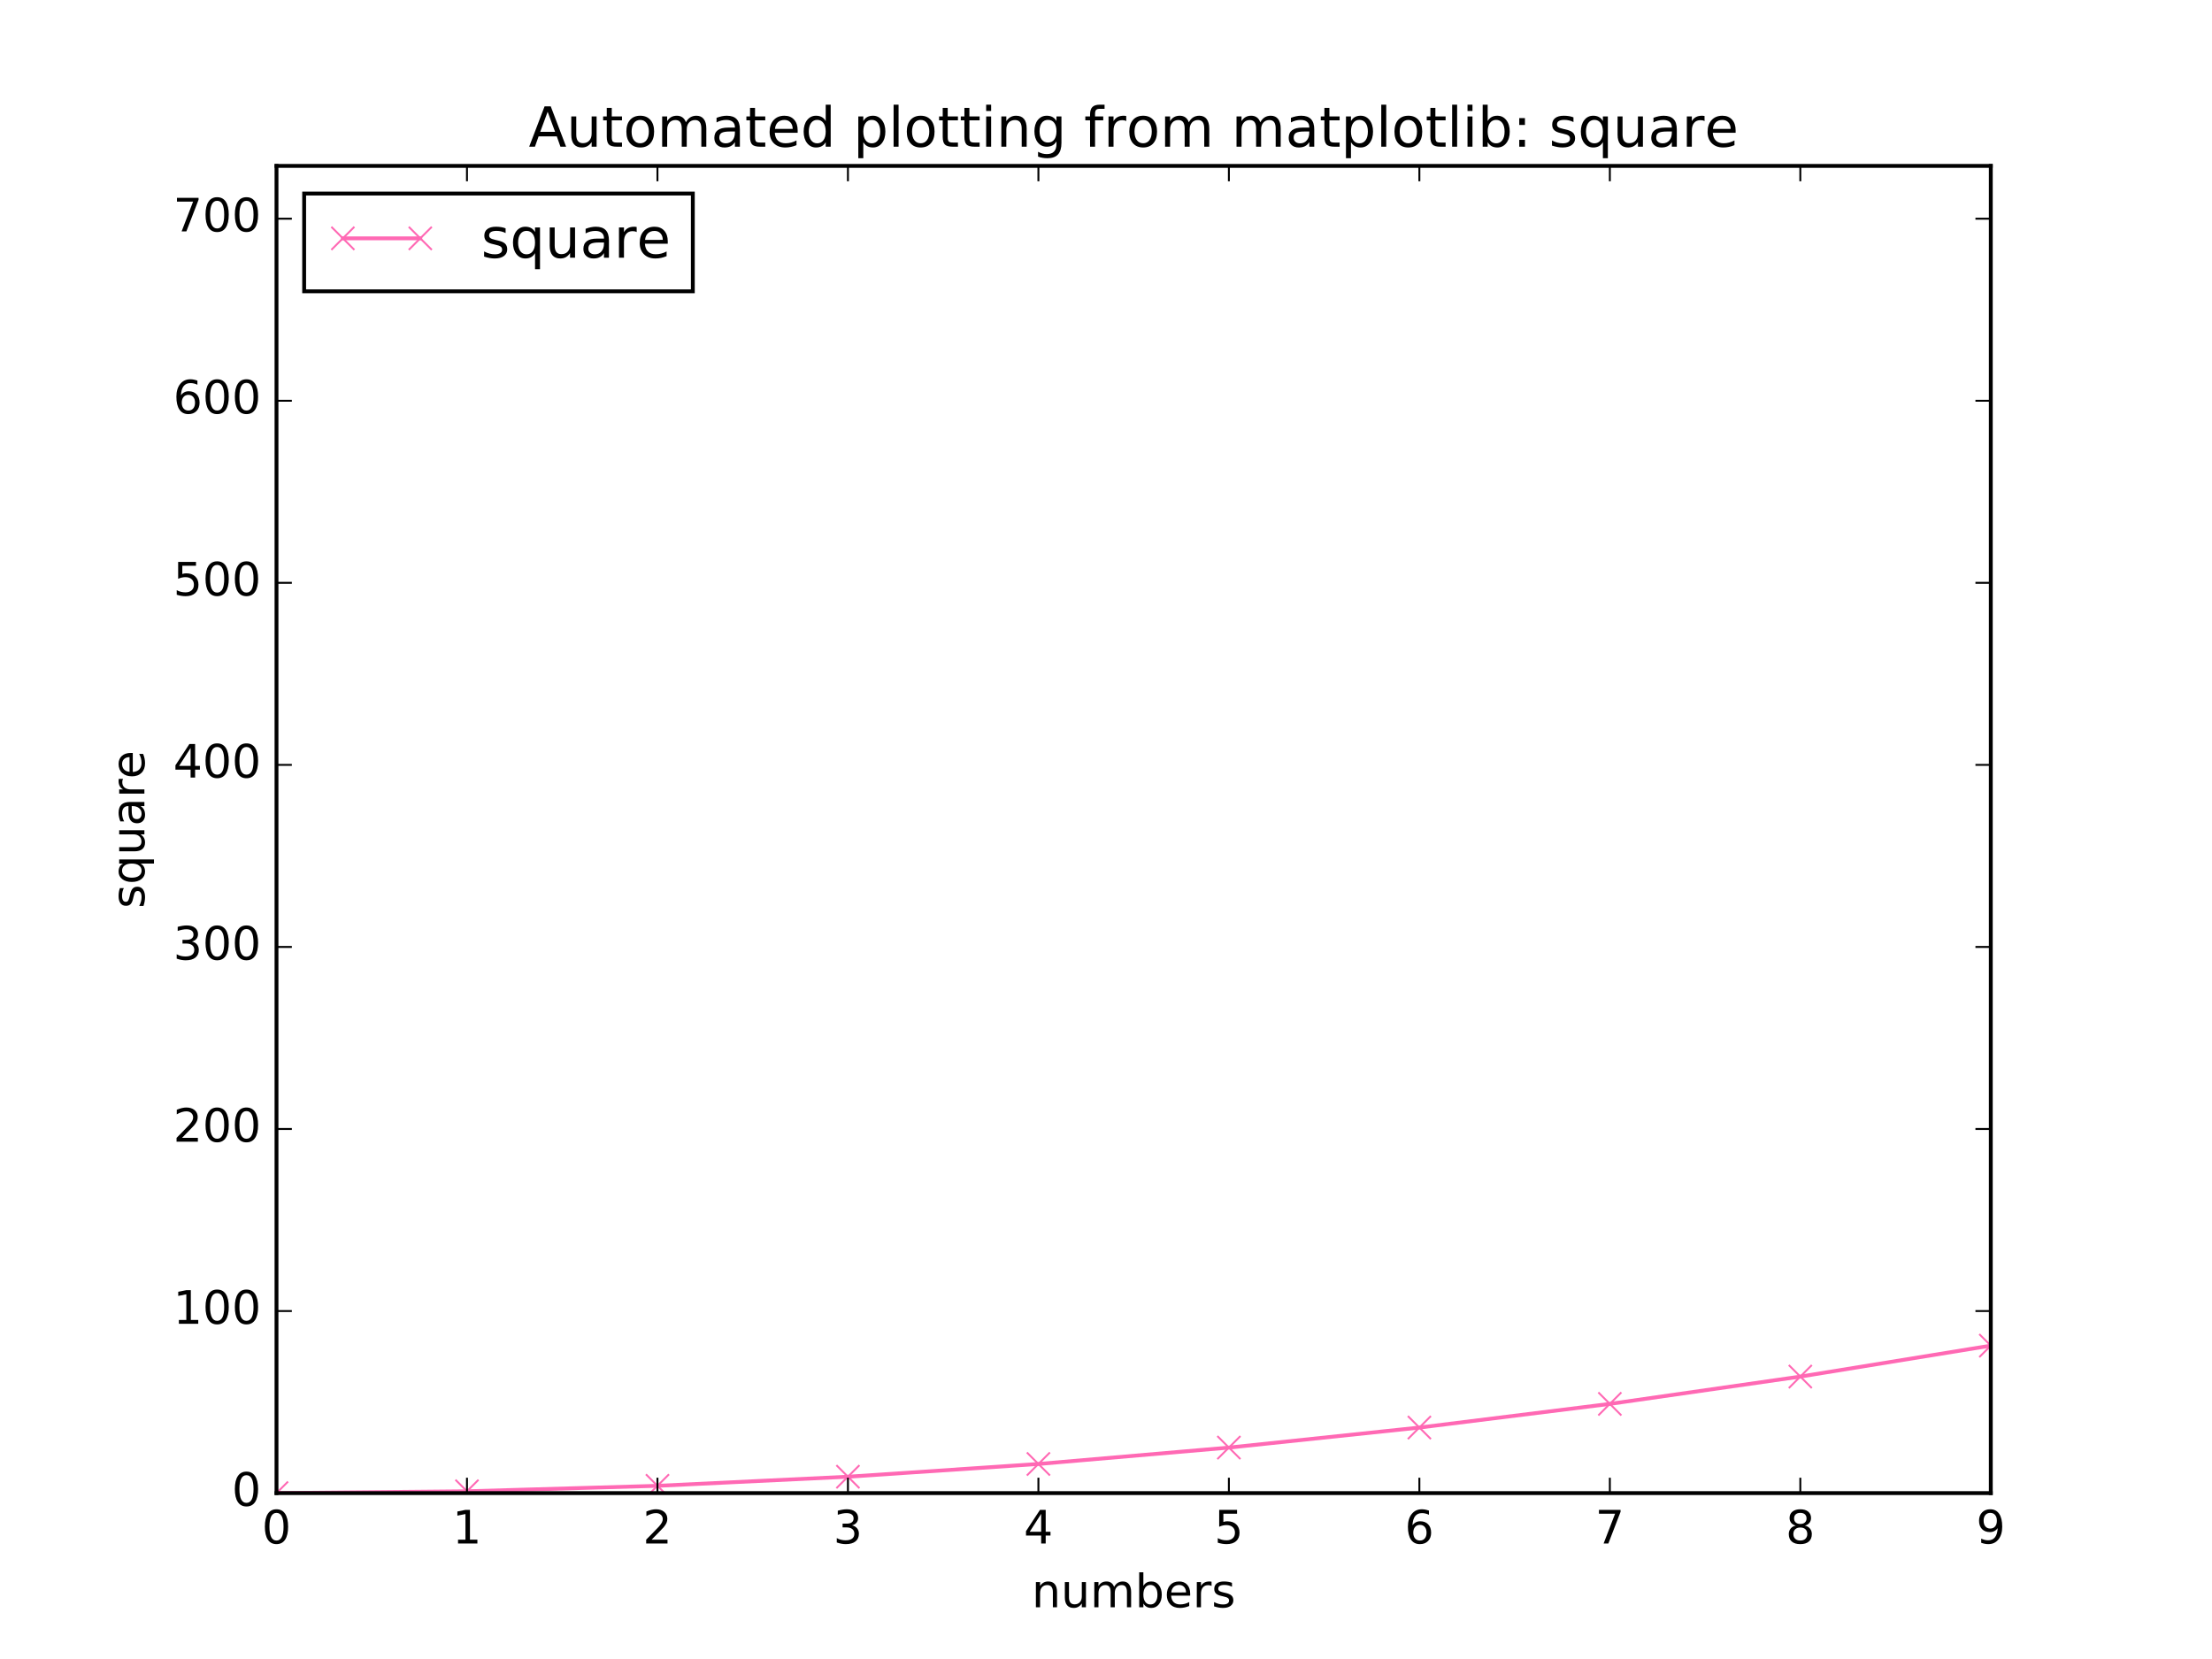
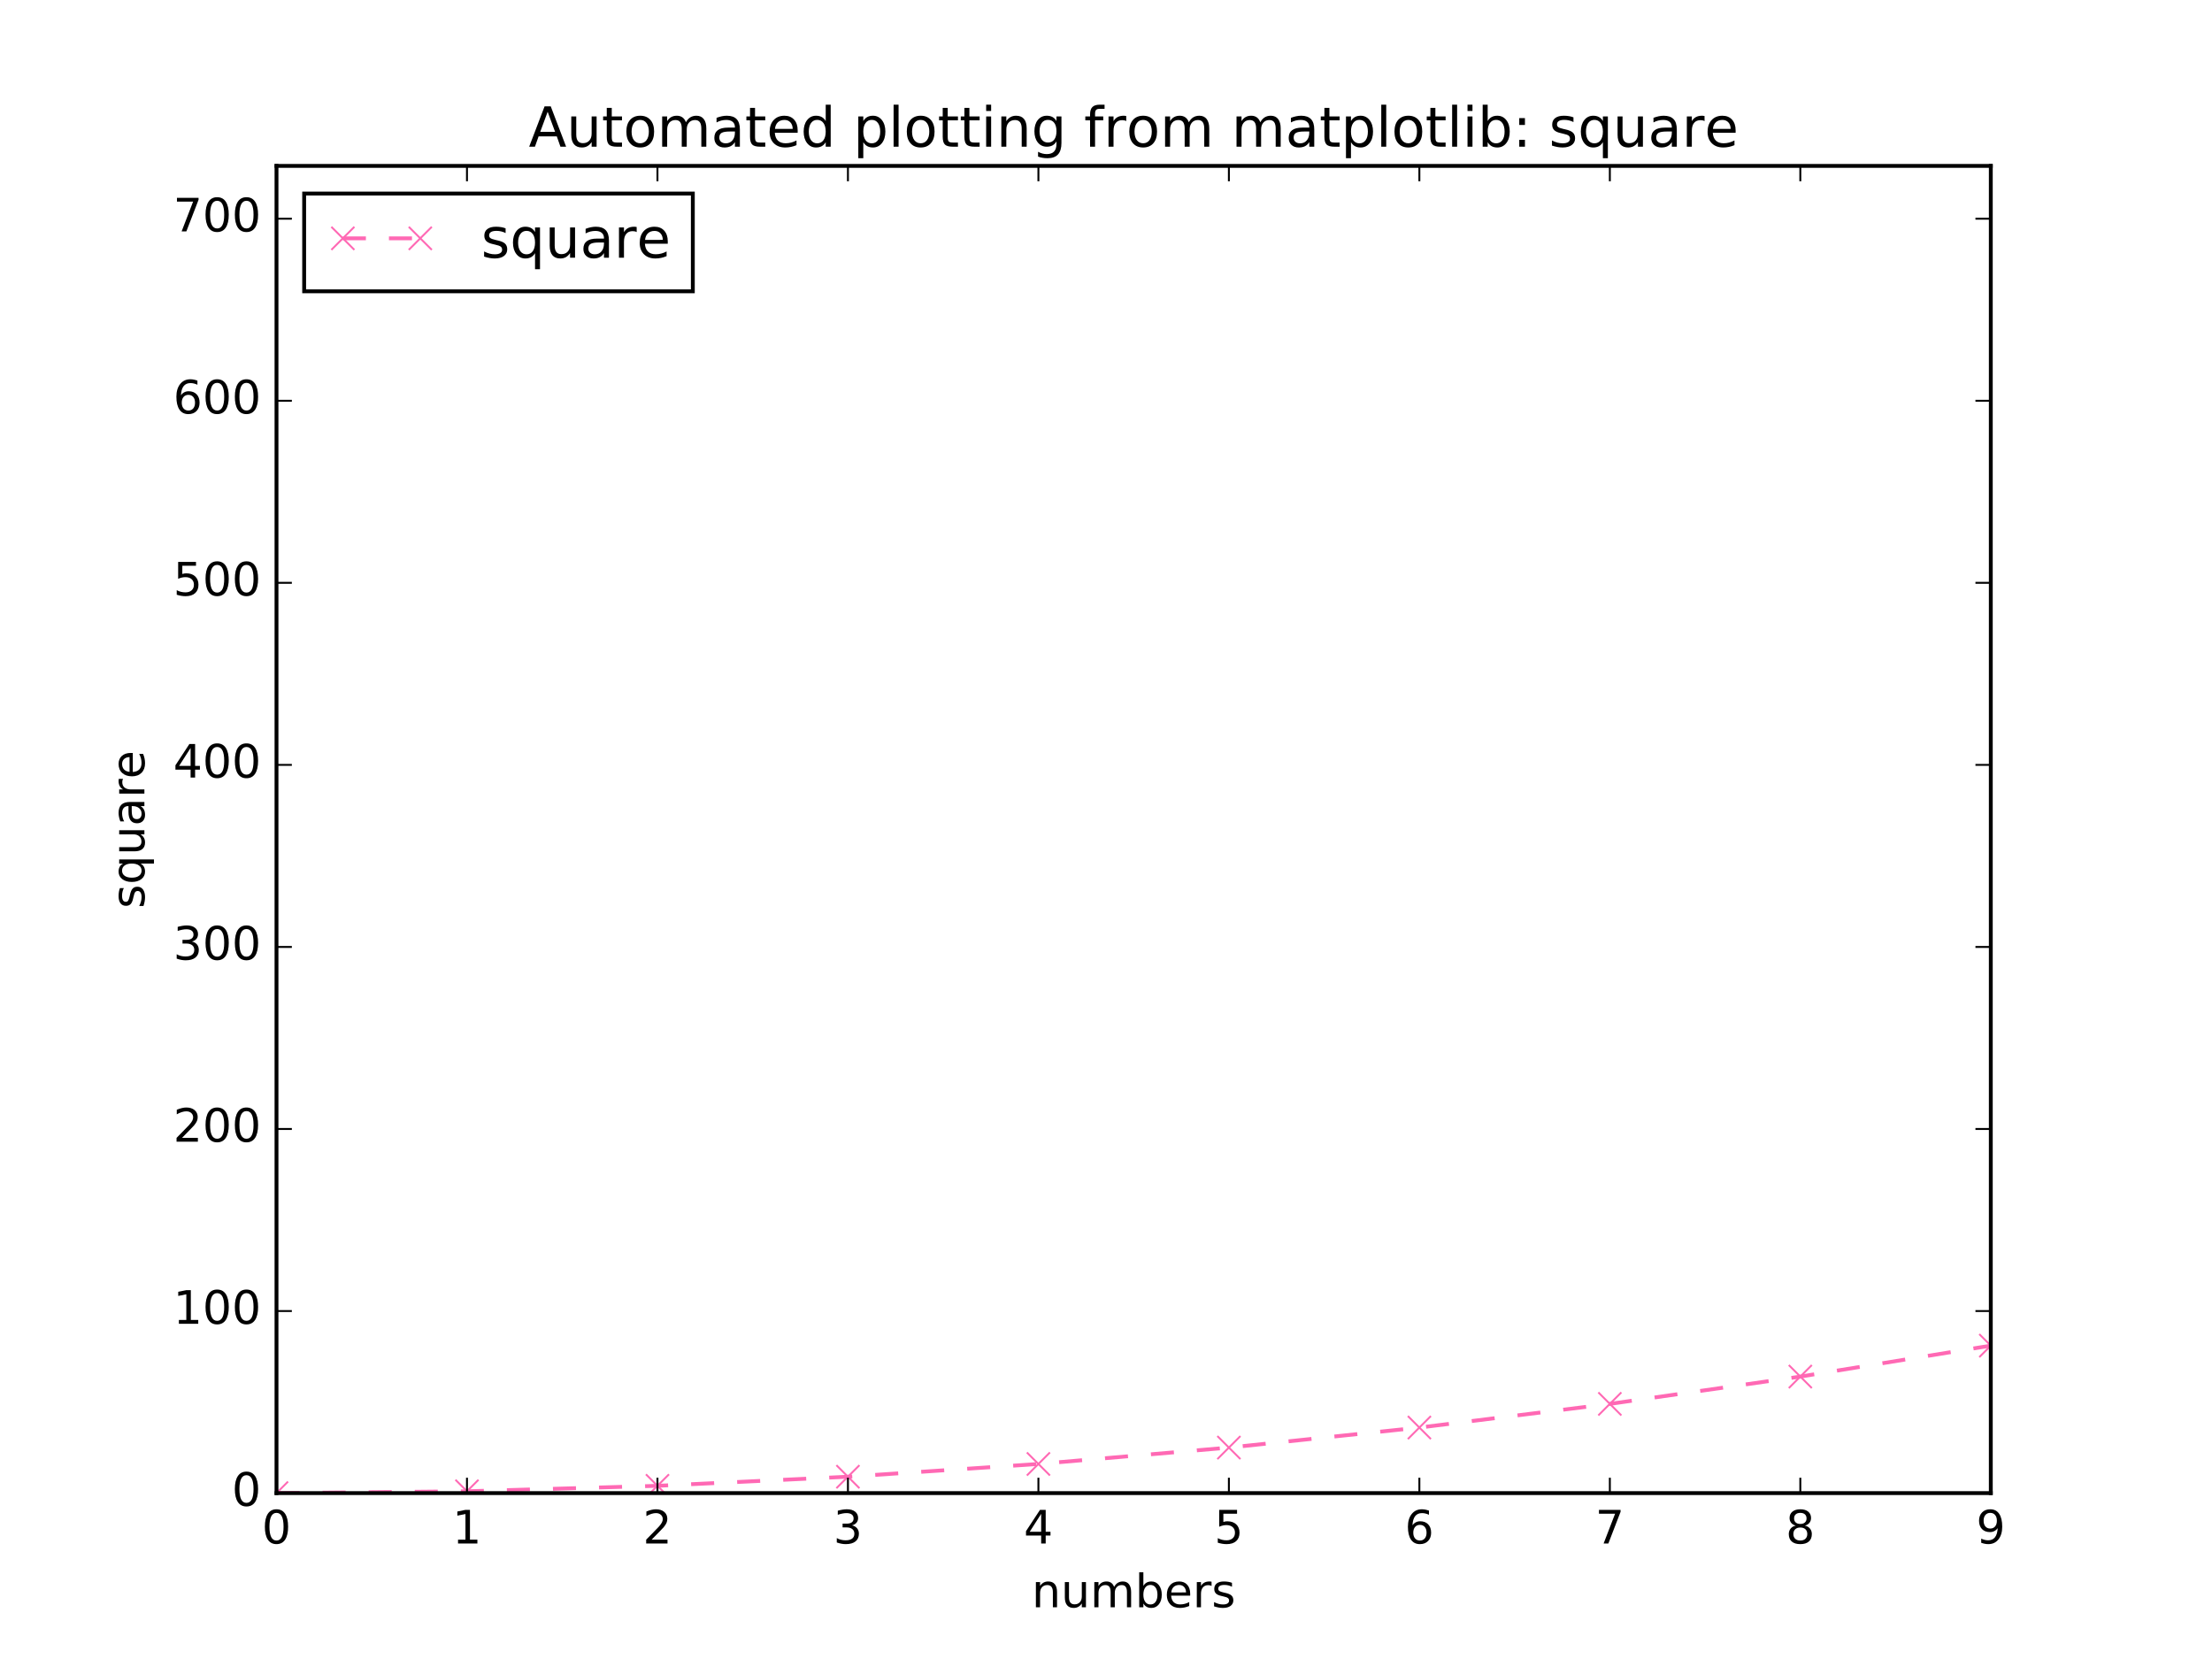
<svg xmlns="http://www.w3.org/2000/svg" xmlns:xlink="http://www.w3.org/1999/xlink" height="432pt" version="1.1" viewBox="0 0 576 432" width="576pt">
  <defs>
    <style type="text/css">
*{stroke-linecap:butt;stroke-linejoin:round;stroke-miterlimit:100000;}
  </style>
  </defs>
  <g id="figure_1">
    <g id="patch_1">
      <path d="M 0 432  L 576 432  L 576 0  L 0 0  z " style="fill:#ffffff;" />
    </g>
    <g id="axes_1">
      <g id="patch_2">
        <path d="M 72 388.8  L 518.4 388.8  L 518.4 43.2  L 72 43.2  z " style="fill:#ffffff;" />
      </g>
      <g id="line2d_1">
-         <path clip-path="url(#p05be119273)" d="M 72 388.8  L 121.6 388.326  L 171.2 386.904  L 220.8 384.533  L 270.4 381.215  L 320 376.948  L 369.6 371.733  L 419.2 365.57  L 468.8 358.459  L 518.4 350.4  " style="fill:none;stroke:#ff69b4;stroke-linecap:square;" />
+         <path clip-path="url(#pe173c65640)" d="M 72 388.8  L 121.6 388.326  L 171.2 386.904  L 220.8 384.533  L 270.4 381.215  L 320 376.948  L 369.6 371.733  L 419.2 365.57  L 468.8 358.459  L 518.4 350.4  " style="fill:none;stroke:#ff69b4;stroke-dasharray:6,6;stroke-dashoffset:0.0;" />
        <defs>
-           <path d="M -3 3  L 3 -3  M -3 -3  L 3 3  " id="mda6fd41cc8" style="stroke:#ff69b4;stroke-width:0.5;" />
+           <path d="M -3 3  L 3 -3  M -3 -3  L 3 3  " id="md367c92600" style="stroke:#ff69b4;stroke-width:0.5;" />
        </defs>
-         <g clip-path="url(#p05be119273)">
-           <use style="fill:#ff69b4;stroke:#ff69b4;stroke-width:0.5;" x="72.0" xlink:href="#mda6fd41cc8" y="388.8" />
-           <use style="fill:#ff69b4;stroke:#ff69b4;stroke-width:0.5;" x="121.6" xlink:href="#mda6fd41cc8" y="388.326" />
-           <use style="fill:#ff69b4;stroke:#ff69b4;stroke-width:0.5;" x="171.2" xlink:href="#mda6fd41cc8" y="386.904" />
-           <use style="fill:#ff69b4;stroke:#ff69b4;stroke-width:0.5;" x="220.8" xlink:href="#mda6fd41cc8" y="384.533" />
-           <use style="fill:#ff69b4;stroke:#ff69b4;stroke-width:0.5;" x="270.4" xlink:href="#mda6fd41cc8" y="381.215" />
-           <use style="fill:#ff69b4;stroke:#ff69b4;stroke-width:0.5;" x="320.0" xlink:href="#mda6fd41cc8" y="376.948" />
-           <use style="fill:#ff69b4;stroke:#ff69b4;stroke-width:0.5;" x="369.6" xlink:href="#mda6fd41cc8" y="371.733" />
-           <use style="fill:#ff69b4;stroke:#ff69b4;stroke-width:0.5;" x="419.2" xlink:href="#mda6fd41cc8" y="365.57" />
-           <use style="fill:#ff69b4;stroke:#ff69b4;stroke-width:0.5;" x="468.8" xlink:href="#mda6fd41cc8" y="358.459" />
-           <use style="fill:#ff69b4;stroke:#ff69b4;stroke-width:0.5;" x="518.4" xlink:href="#mda6fd41cc8" y="350.4" />
+         <g clip-path="url(#pe173c65640)">
+           <use style="fill:#ff69b4;stroke:#ff69b4;stroke-width:0.5;" x="72.0" xlink:href="#md367c92600" y="388.8" />
+           <use style="fill:#ff69b4;stroke:#ff69b4;stroke-width:0.5;" x="121.6" xlink:href="#md367c92600" y="388.326" />
+           <use style="fill:#ff69b4;stroke:#ff69b4;stroke-width:0.5;" x="171.2" xlink:href="#md367c92600" y="386.904" />
+           <use style="fill:#ff69b4;stroke:#ff69b4;stroke-width:0.5;" x="220.8" xlink:href="#md367c92600" y="384.533" />
+           <use style="fill:#ff69b4;stroke:#ff69b4;stroke-width:0.5;" x="270.4" xlink:href="#md367c92600" y="381.215" />
+           <use style="fill:#ff69b4;stroke:#ff69b4;stroke-width:0.5;" x="320.0" xlink:href="#md367c92600" y="376.948" />
+           <use style="fill:#ff69b4;stroke:#ff69b4;stroke-width:0.5;" x="369.6" xlink:href="#md367c92600" y="371.733" />
+           <use style="fill:#ff69b4;stroke:#ff69b4;stroke-width:0.5;" x="419.2" xlink:href="#md367c92600" y="365.57" />
+           <use style="fill:#ff69b4;stroke:#ff69b4;stroke-width:0.5;" x="468.8" xlink:href="#md367c92600" y="358.459" />
+           <use style="fill:#ff69b4;stroke:#ff69b4;stroke-width:0.5;" x="518.4" xlink:href="#md367c92600" y="350.4" />
        </g>
      </g>
      <g id="patch_3">
        <path d="M 72 43.2  L 518.4 43.2  " style="fill:none;stroke:#000000;stroke-linecap:square;stroke-linejoin:miter;" />
      </g>
      <g id="patch_4">
        <path d="M 518.4 388.8  L 518.4 43.2  " style="fill:none;stroke:#000000;stroke-linecap:square;stroke-linejoin:miter;" />
      </g>
      <g id="patch_5">
        <path d="M 72 388.8  L 518.4 388.8  " style="fill:none;stroke:#000000;stroke-linecap:square;stroke-linejoin:miter;" />
      </g>
      <g id="patch_6">
        <path d="M 72 388.8  L 72 43.2  " style="fill:none;stroke:#000000;stroke-linecap:square;stroke-linejoin:miter;" />
      </g>
      <g id="matplotlib.axis_1">
        <g id="xtick_1">
          <g id="line2d_2">
            <defs>
-               <path d="M 0 0  L 0 -4  " id="m40f2913ec4" style="stroke:#000000;stroke-width:0.5;" />
-             </defs>
-             <g>
-               <use style="stroke:#000000;stroke-width:0.5;" x="72.0" xlink:href="#m40f2913ec4" y="388.8" />
+               <path d="M 0 0  L 0 -4  " id="me513883bc6" style="stroke:#000000;stroke-width:0.5;" />
+             </defs>
+             <g>
+               <use style="stroke:#000000;stroke-width:0.5;" x="72.0" xlink:href="#me513883bc6" y="388.8" />
            </g>
          </g>
          <g id="line2d_3">
            <defs>
-               <path d="M 0 0  L 0 4  " id="m9493ab1c8d" style="stroke:#000000;stroke-width:0.5;" />
-             </defs>
-             <g>
-               <use style="stroke:#000000;stroke-width:0.5;" x="72.0" xlink:href="#m9493ab1c8d" y="43.2" />
+               <path d="M 0 0  L 0 4  " id="mad90ba0e19" style="stroke:#000000;stroke-width:0.5;" />
+             </defs>
+             <g>
+               <use style="stroke:#000000;stroke-width:0.5;" x="72.0" xlink:href="#mad90ba0e19" y="43.2" />
            </g>
          </g>
          <g id="text_1">
            <defs>
              <path d="M 31.781 66.406  Q 24.172 66.406 20.328 58.906  Q 16.5 51.422 16.5 36.375  Q 16.5 21.391 20.328 13.891  Q 24.172 6.391 31.781 6.391  Q 39.453 6.391 43.281 13.891  Q 47.125 21.391 47.125 36.375  Q 47.125 51.422 43.281 58.906  Q 39.453 66.406 31.781 66.406  M 31.781 74.219  Q 44.047 74.219 50.516 64.516  Q 56.984 54.828 56.984 36.375  Q 56.984 17.969 50.516 8.266  Q 44.047 -1.422 31.781 -1.422  Q 19.531 -1.422 13.062 8.266  Q 6.594 17.969 6.594 36.375  Q 6.594 54.828 13.062 64.516  Q 19.531 74.219 31.781 74.219  " id="BitstreamVeraSans-Roman-30" />
            </defs>
            <g transform="translate(68.1825 401.9181)scale(0.12 -0.12)">
              <use xlink:href="#BitstreamVeraSans-Roman-30" />
            </g>
          </g>
        </g>
        <g id="xtick_2">
          <g id="line2d_4">
            <g>
-               <use style="stroke:#000000;stroke-width:0.5;" x="121.6" xlink:href="#m40f2913ec4" y="388.8" />
+               <use style="stroke:#000000;stroke-width:0.5;" x="121.6" xlink:href="#me513883bc6" y="388.8" />
            </g>
          </g>
          <g id="line2d_5">
            <g>
-               <use style="stroke:#000000;stroke-width:0.5;" x="121.6" xlink:href="#m9493ab1c8d" y="43.2" />
+               <use style="stroke:#000000;stroke-width:0.5;" x="121.6" xlink:href="#mad90ba0e19" y="43.2" />
            </g>
          </g>
          <g id="text_2">
            <defs>
              <path d="M 12.406 8.297  L 28.516 8.297  L 28.516 63.922  L 10.984 60.406  L 10.984 69.391  L 28.422 72.906  L 38.281 72.906  L 38.281 8.297  L 54.391 8.297  L 54.391 0  L 12.406 0  z " id="BitstreamVeraSans-Roman-31" />
            </defs>
            <g transform="translate(117.7825 401.9181)scale(0.12 -0.12)">
              <use xlink:href="#BitstreamVeraSans-Roman-31" />
            </g>
          </g>
        </g>
        <g id="xtick_3">
          <g id="line2d_6">
            <g>
-               <use style="stroke:#000000;stroke-width:0.5;" x="171.2" xlink:href="#m40f2913ec4" y="388.8" />
+               <use style="stroke:#000000;stroke-width:0.5;" x="171.2" xlink:href="#me513883bc6" y="388.8" />
            </g>
          </g>
          <g id="line2d_7">
            <g>
-               <use style="stroke:#000000;stroke-width:0.5;" x="171.2" xlink:href="#m9493ab1c8d" y="43.2" />
+               <use style="stroke:#000000;stroke-width:0.5;" x="171.2" xlink:href="#mad90ba0e19" y="43.2" />
            </g>
          </g>
          <g id="text_3">
            <defs>
              <path d="M 19.188 8.297  L 53.609 8.297  L 53.609 0  L 7.328 0  L 7.328 8.297  Q 12.938 14.109 22.625 23.891  Q 32.328 33.688 34.812 36.531  Q 39.547 41.844 41.422 45.531  Q 43.312 49.219 43.312 52.781  Q 43.312 58.594 39.234 62.25  Q 35.156 65.922 28.609 65.922  Q 23.969 65.922 18.812 64.312  Q 13.672 62.703 7.812 59.422  L 7.812 69.391  Q 13.766 71.781 18.938 73  Q 24.125 74.219 28.422 74.219  Q 39.75 74.219 46.484 68.547  Q 53.219 62.891 53.219 53.422  Q 53.219 48.922 51.531 44.891  Q 49.859 40.875 45.406 35.406  Q 44.188 33.984 37.641 27.219  Q 31.109 20.453 19.188 8.297  " id="BitstreamVeraSans-Roman-32" />
            </defs>
            <g transform="translate(167.3825 401.9181)scale(0.12 -0.12)">
              <use xlink:href="#BitstreamVeraSans-Roman-32" />
            </g>
          </g>
        </g>
        <g id="xtick_4">
          <g id="line2d_8">
            <g>
-               <use style="stroke:#000000;stroke-width:0.5;" x="220.8" xlink:href="#m40f2913ec4" y="388.8" />
+               <use style="stroke:#000000;stroke-width:0.5;" x="220.8" xlink:href="#me513883bc6" y="388.8" />
            </g>
          </g>
          <g id="line2d_9">
            <g>
-               <use style="stroke:#000000;stroke-width:0.5;" x="220.8" xlink:href="#m9493ab1c8d" y="43.2" />
+               <use style="stroke:#000000;stroke-width:0.5;" x="220.8" xlink:href="#mad90ba0e19" y="43.2" />
            </g>
          </g>
          <g id="text_4">
            <defs>
              <path d="M 40.578 39.312  Q 47.656 37.797 51.625 33  Q 55.609 28.219 55.609 21.188  Q 55.609 10.406 48.188 4.484  Q 40.766 -1.422 27.094 -1.422  Q 22.516 -1.422 17.656 -0.516  Q 12.797 0.391 7.625 2.203  L 7.625 11.719  Q 11.719 9.328 16.594 8.109  Q 21.484 6.891 26.812 6.891  Q 36.078 6.891 40.938 10.547  Q 45.797 14.203 45.797 21.188  Q 45.797 27.641 41.281 31.266  Q 36.766 34.906 28.719 34.906  L 20.219 34.906  L 20.219 43.016  L 29.109 43.016  Q 36.375 43.016 40.234 45.922  Q 44.094 48.828 44.094 54.297  Q 44.094 59.906 40.109 62.906  Q 36.141 65.922 28.719 65.922  Q 24.656 65.922 20.016 65.031  Q 15.375 64.156 9.812 62.312  L 9.812 71.094  Q 15.438 72.656 20.344 73.438  Q 25.25 74.219 29.594 74.219  Q 40.828 74.219 47.359 69.109  Q 53.906 64.016 53.906 55.328  Q 53.906 49.266 50.438 45.094  Q 46.969 40.922 40.578 39.312  " id="BitstreamVeraSans-Roman-33" />
            </defs>
            <g transform="translate(216.9825 401.9181)scale(0.12 -0.12)">
              <use xlink:href="#BitstreamVeraSans-Roman-33" />
            </g>
          </g>
        </g>
        <g id="xtick_5">
          <g id="line2d_10">
            <g>
-               <use style="stroke:#000000;stroke-width:0.5;" x="270.4" xlink:href="#m40f2913ec4" y="388.8" />
+               <use style="stroke:#000000;stroke-width:0.5;" x="270.4" xlink:href="#me513883bc6" y="388.8" />
            </g>
          </g>
          <g id="line2d_11">
            <g>
-               <use style="stroke:#000000;stroke-width:0.5;" x="270.4" xlink:href="#m9493ab1c8d" y="43.2" />
+               <use style="stroke:#000000;stroke-width:0.5;" x="270.4" xlink:href="#mad90ba0e19" y="43.2" />
            </g>
          </g>
          <g id="text_5">
            <defs>
              <path d="M 37.797 64.312  L 12.891 25.391  L 37.797 25.391  z M 35.203 72.906  L 47.609 72.906  L 47.609 25.391  L 58.016 25.391  L 58.016 17.188  L 47.609 17.188  L 47.609 0  L 37.797 0  L 37.797 17.188  L 4.891 17.188  L 4.891 26.703  z " id="BitstreamVeraSans-Roman-34" />
            </defs>
            <g transform="translate(266.5825 401.9181)scale(0.12 -0.12)">
              <use xlink:href="#BitstreamVeraSans-Roman-34" />
            </g>
          </g>
        </g>
        <g id="xtick_6">
          <g id="line2d_12">
            <g>
-               <use style="stroke:#000000;stroke-width:0.5;" x="320.0" xlink:href="#m40f2913ec4" y="388.8" />
+               <use style="stroke:#000000;stroke-width:0.5;" x="320.0" xlink:href="#me513883bc6" y="388.8" />
            </g>
          </g>
          <g id="line2d_13">
            <g>
-               <use style="stroke:#000000;stroke-width:0.5;" x="320.0" xlink:href="#m9493ab1c8d" y="43.2" />
+               <use style="stroke:#000000;stroke-width:0.5;" x="320.0" xlink:href="#mad90ba0e19" y="43.2" />
            </g>
          </g>
          <g id="text_6">
            <defs>
              <path d="M 10.797 72.906  L 49.516 72.906  L 49.516 64.594  L 19.828 64.594  L 19.828 46.734  Q 21.969 47.469 24.109 47.828  Q 26.266 48.188 28.422 48.188  Q 40.625 48.188 47.75 41.5  Q 54.891 34.812 54.891 23.391  Q 54.891 11.625 47.562 5.094  Q 40.234 -1.422 26.906 -1.422  Q 22.312 -1.422 17.547 -0.641  Q 12.797 0.141 7.719 1.703  L 7.719 11.625  Q 12.109 9.234 16.797 8.062  Q 21.484 6.891 26.703 6.891  Q 35.156 6.891 40.078 11.328  Q 45.016 15.766 45.016 23.391  Q 45.016 31 40.078 35.438  Q 35.156 39.891 26.703 39.891  Q 22.75 39.891 18.812 39.016  Q 14.891 38.141 10.797 36.281  z " id="BitstreamVeraSans-Roman-35" />
            </defs>
            <g transform="translate(316.1825 401.9181)scale(0.12 -0.12)">
              <use xlink:href="#BitstreamVeraSans-Roman-35" />
            </g>
          </g>
        </g>
        <g id="xtick_7">
          <g id="line2d_14">
            <g>
-               <use style="stroke:#000000;stroke-width:0.5;" x="369.6" xlink:href="#m40f2913ec4" y="388.8" />
+               <use style="stroke:#000000;stroke-width:0.5;" x="369.6" xlink:href="#me513883bc6" y="388.8" />
            </g>
          </g>
          <g id="line2d_15">
            <g>
-               <use style="stroke:#000000;stroke-width:0.5;" x="369.6" xlink:href="#m9493ab1c8d" y="43.2" />
+               <use style="stroke:#000000;stroke-width:0.5;" x="369.6" xlink:href="#mad90ba0e19" y="43.2" />
            </g>
          </g>
          <g id="text_7">
            <defs>
              <path d="M 33.016 40.375  Q 26.375 40.375 22.484 35.828  Q 18.609 31.297 18.609 23.391  Q 18.609 15.531 22.484 10.953  Q 26.375 6.391 33.016 6.391  Q 39.656 6.391 43.531 10.953  Q 47.406 15.531 47.406 23.391  Q 47.406 31.297 43.531 35.828  Q 39.656 40.375 33.016 40.375  M 52.594 71.297  L 52.594 62.312  Q 48.875 64.062 45.094 64.984  Q 41.312 65.922 37.594 65.922  Q 27.828 65.922 22.672 59.328  Q 17.531 52.734 16.797 39.406  Q 19.672 43.656 24.016 45.922  Q 28.375 48.188 33.594 48.188  Q 44.578 48.188 50.953 41.516  Q 57.328 34.859 57.328 23.391  Q 57.328 12.156 50.688 5.359  Q 44.047 -1.422 33.016 -1.422  Q 20.359 -1.422 13.672 8.266  Q 6.984 17.969 6.984 36.375  Q 6.984 53.656 15.188 63.938  Q 23.391 74.219 37.203 74.219  Q 40.922 74.219 44.703 73.484  Q 48.484 72.75 52.594 71.297  " id="BitstreamVeraSans-Roman-36" />
            </defs>
            <g transform="translate(365.7825 401.9181)scale(0.12 -0.12)">
              <use xlink:href="#BitstreamVeraSans-Roman-36" />
            </g>
          </g>
        </g>
        <g id="xtick_8">
          <g id="line2d_16">
            <g>
-               <use style="stroke:#000000;stroke-width:0.5;" x="419.2" xlink:href="#m40f2913ec4" y="388.8" />
+               <use style="stroke:#000000;stroke-width:0.5;" x="419.2" xlink:href="#me513883bc6" y="388.8" />
            </g>
          </g>
          <g id="line2d_17">
            <g>
-               <use style="stroke:#000000;stroke-width:0.5;" x="419.2" xlink:href="#m9493ab1c8d" y="43.2" />
+               <use style="stroke:#000000;stroke-width:0.5;" x="419.2" xlink:href="#mad90ba0e19" y="43.2" />
            </g>
          </g>
          <g id="text_8">
            <defs>
              <path d="M 8.203 72.906  L 55.078 72.906  L 55.078 68.703  L 28.609 0  L 18.312 0  L 43.219 64.594  L 8.203 64.594  z " id="BitstreamVeraSans-Roman-37" />
            </defs>
            <g transform="translate(415.3825 401.9181)scale(0.12 -0.12)">
              <use xlink:href="#BitstreamVeraSans-Roman-37" />
            </g>
          </g>
        </g>
        <g id="xtick_9">
          <g id="line2d_18">
            <g>
-               <use style="stroke:#000000;stroke-width:0.5;" x="468.8" xlink:href="#m40f2913ec4" y="388.8" />
+               <use style="stroke:#000000;stroke-width:0.5;" x="468.8" xlink:href="#me513883bc6" y="388.8" />
            </g>
          </g>
          <g id="line2d_19">
            <g>
-               <use style="stroke:#000000;stroke-width:0.5;" x="468.8" xlink:href="#m9493ab1c8d" y="43.2" />
+               <use style="stroke:#000000;stroke-width:0.5;" x="468.8" xlink:href="#mad90ba0e19" y="43.2" />
            </g>
          </g>
          <g id="text_9">
            <defs>
              <path d="M 31.781 34.625  Q 24.75 34.625 20.719 30.859  Q 16.703 27.094 16.703 20.516  Q 16.703 13.922 20.719 10.156  Q 24.75 6.391 31.781 6.391  Q 38.812 6.391 42.859 10.172  Q 46.922 13.969 46.922 20.516  Q 46.922 27.094 42.891 30.859  Q 38.875 34.625 31.781 34.625  M 21.922 38.812  Q 15.578 40.375 12.031 44.719  Q 8.5 49.078 8.5 55.328  Q 8.5 64.062 14.719 69.141  Q 20.953 74.219 31.781 74.219  Q 42.672 74.219 48.875 69.141  Q 55.078 64.062 55.078 55.328  Q 55.078 49.078 51.531 44.719  Q 48 40.375 41.703 38.812  Q 48.828 37.156 52.797 32.312  Q 56.781 27.484 56.781 20.516  Q 56.781 9.906 50.312 4.234  Q 43.844 -1.422 31.781 -1.422  Q 19.734 -1.422 13.25 4.234  Q 6.781 9.906 6.781 20.516  Q 6.781 27.484 10.781 32.312  Q 14.797 37.156 21.922 38.812  M 18.312 54.391  Q 18.312 48.734 21.844 45.562  Q 25.391 42.391 31.781 42.391  Q 38.141 42.391 41.719 45.562  Q 45.312 48.734 45.312 54.391  Q 45.312 60.062 41.719 63.234  Q 38.141 66.406 31.781 66.406  Q 25.391 66.406 21.844 63.234  Q 18.312 60.062 18.312 54.391  " id="BitstreamVeraSans-Roman-38" />
            </defs>
            <g transform="translate(464.9825 401.9181)scale(0.12 -0.12)">
              <use xlink:href="#BitstreamVeraSans-Roman-38" />
            </g>
          </g>
        </g>
        <g id="xtick_10">
          <g id="line2d_20">
            <g>
-               <use style="stroke:#000000;stroke-width:0.5;" x="518.4" xlink:href="#m40f2913ec4" y="388.8" />
+               <use style="stroke:#000000;stroke-width:0.5;" x="518.4" xlink:href="#me513883bc6" y="388.8" />
            </g>
          </g>
          <g id="line2d_21">
            <g>
-               <use style="stroke:#000000;stroke-width:0.5;" x="518.4" xlink:href="#m9493ab1c8d" y="43.2" />
+               <use style="stroke:#000000;stroke-width:0.5;" x="518.4" xlink:href="#mad90ba0e19" y="43.2" />
            </g>
          </g>
          <g id="text_10">
            <defs>
              <path d="M 10.984 1.516  L 10.984 10.5  Q 14.703 8.734 18.5 7.812  Q 22.312 6.891 25.984 6.891  Q 35.75 6.891 40.891 13.453  Q 46.047 20.016 46.781 33.406  Q 43.953 29.203 39.594 26.953  Q 35.25 24.703 29.984 24.703  Q 19.047 24.703 12.672 31.312  Q 6.297 37.938 6.297 49.422  Q 6.297 60.641 12.938 67.422  Q 19.578 74.219 30.609 74.219  Q 43.266 74.219 49.922 64.516  Q 56.594 54.828 56.594 36.375  Q 56.594 19.141 48.406 8.859  Q 40.234 -1.422 26.422 -1.422  Q 22.703 -1.422 18.891 -0.688  Q 15.094 0.047 10.984 1.516  M 30.609 32.422  Q 37.25 32.422 41.125 36.953  Q 45.016 41.5 45.016 49.422  Q 45.016 57.281 41.125 61.844  Q 37.25 66.406 30.609 66.406  Q 23.969 66.406 20.094 61.844  Q 16.219 57.281 16.219 49.422  Q 16.219 41.5 20.094 36.953  Q 23.969 32.422 30.609 32.422  " id="BitstreamVeraSans-Roman-39" />
            </defs>
            <g transform="translate(514.5825 401.9181)scale(0.12 -0.12)">
              <use xlink:href="#BitstreamVeraSans-Roman-39" />
            </g>
          </g>
        </g>
        <g id="text_11">
          <defs>
            <path d="M 54.891 33.016  L 54.891 0  L 45.906 0  L 45.906 32.719  Q 45.906 40.484 42.875 44.328  Q 39.844 48.188 33.797 48.188  Q 26.516 48.188 22.312 43.547  Q 18.109 38.922 18.109 30.906  L 18.109 0  L 9.078 0  L 9.078 54.688  L 18.109 54.688  L 18.109 46.188  Q 21.344 51.125 25.703 53.562  Q 30.078 56 35.797 56  Q 45.219 56 50.047 50.172  Q 54.891 44.344 54.891 33.016  " id="BitstreamVeraSans-Roman-6e" />
            <path d="M 52 44.188  Q 55.375 50.25 60.062 53.125  Q 64.75 56 71.094 56  Q 79.641 56 84.281 50.016  Q 88.922 44.047 88.922 33.016  L 88.922 0  L 79.891 0  L 79.891 32.719  Q 79.891 40.578 77.094 44.375  Q 74.312 48.188 68.609 48.188  Q 61.625 48.188 57.562 43.547  Q 53.516 38.922 53.516 30.906  L 53.516 0  L 44.484 0  L 44.484 32.719  Q 44.484 40.625 41.703 44.406  Q 38.922 48.188 33.109 48.188  Q 26.219 48.188 22.156 43.531  Q 18.109 38.875 18.109 30.906  L 18.109 0  L 9.078 0  L 9.078 54.688  L 18.109 54.688  L 18.109 46.188  Q 21.188 51.219 25.484 53.609  Q 29.781 56 35.688 56  Q 41.656 56 45.828 52.969  Q 50 49.953 52 44.188  " id="BitstreamVeraSans-Roman-6d" />
            <path d="M 56.203 29.594  L 56.203 25.203  L 14.891 25.203  Q 15.484 15.922 20.484 11.062  Q 25.484 6.203 34.422 6.203  Q 39.594 6.203 44.453 7.469  Q 49.312 8.734 54.109 11.281  L 54.109 2.781  Q 49.266 0.734 44.188 -0.344  Q 39.109 -1.422 33.891 -1.422  Q 20.797 -1.422 13.156 6.188  Q 5.516 13.812 5.516 26.812  Q 5.516 40.234 12.766 48.109  Q 20.016 56 32.328 56  Q 43.359 56 49.781 48.891  Q 56.203 41.797 56.203 29.594  M 47.219 32.234  Q 47.125 39.594 43.094 43.984  Q 39.062 48.391 32.422 48.391  Q 24.906 48.391 20.391 44.141  Q 15.875 39.891 15.188 32.172  z " id="BitstreamVeraSans-Roman-65" />
            <path d="M 8.5 21.578  L 8.5 54.688  L 17.484 54.688  L 17.484 21.922  Q 17.484 14.156 20.5 10.266  Q 23.531 6.391 29.594 6.391  Q 36.859 6.391 41.078 11.031  Q 45.312 15.672 45.312 23.688  L 45.312 54.688  L 54.297 54.688  L 54.297 0  L 45.312 0  L 45.312 8.406  Q 42.047 3.422 37.719 1  Q 33.406 -1.422 27.688 -1.422  Q 18.266 -1.422 13.375 4.438  Q 8.5 10.297 8.5 21.578  " id="BitstreamVeraSans-Roman-75" />
            <path d="M 41.109 46.297  Q 39.594 47.172 37.812 47.578  Q 36.031 48 33.891 48  Q 26.266 48 22.188 43.047  Q 18.109 38.094 18.109 28.812  L 18.109 0  L 9.078 0  L 9.078 54.688  L 18.109 54.688  L 18.109 46.188  Q 20.953 51.172 25.484 53.578  Q 30.031 56 36.531 56  Q 37.453 56 38.578 55.875  Q 39.703 55.766 41.062 55.516  z " id="BitstreamVeraSans-Roman-72" />
            <path d="M 44.281 53.078  L 44.281 44.578  Q 40.484 46.531 36.375 47.5  Q 32.281 48.484 27.875 48.484  Q 21.188 48.484 17.844 46.438  Q 14.5 44.391 14.5 40.281  Q 14.5 37.156 16.891 35.375  Q 19.281 33.594 26.516 31.984  L 29.594 31.297  Q 39.156 29.25 43.188 25.516  Q 47.219 21.781 47.219 15.094  Q 47.219 7.469 41.188 3.016  Q 35.156 -1.422 24.609 -1.422  Q 20.219 -1.422 15.453 -0.562  Q 10.688 0.297 5.422 2  L 5.422 11.281  Q 10.406 8.688 15.234 7.391  Q 20.062 6.109 24.812 6.109  Q 31.156 6.109 34.562 8.281  Q 37.984 10.453 37.984 14.406  Q 37.984 18.062 35.516 20.016  Q 33.062 21.969 24.703 23.781  L 21.578 24.516  Q 13.234 26.266 9.516 29.906  Q 5.812 33.547 5.812 39.891  Q 5.812 47.609 11.281 51.797  Q 16.75 56 26.812 56  Q 31.781 56 36.172 55.266  Q 40.578 54.547 44.281 53.078  " id="BitstreamVeraSans-Roman-73" />
            <path d="M 48.688 27.297  Q 48.688 37.203 44.609 42.844  Q 40.531 48.484 33.406 48.484  Q 26.266 48.484 22.188 42.844  Q 18.109 37.203 18.109 27.297  Q 18.109 17.391 22.188 11.75  Q 26.266 6.109 33.406 6.109  Q 40.531 6.109 44.609 11.75  Q 48.688 17.391 48.688 27.297  M 18.109 46.391  Q 20.953 51.266 25.266 53.625  Q 29.594 56 35.594 56  Q 45.562 56 51.781 48.094  Q 58.016 40.188 58.016 27.297  Q 58.016 14.406 51.781 6.484  Q 45.562 -1.422 35.594 -1.422  Q 29.594 -1.422 25.266 0.953  Q 20.953 3.328 18.109 8.203  L 18.109 0  L 9.078 0  L 9.078 75.984  L 18.109 75.984  z " id="BitstreamVeraSans-Roman-62" />
          </defs>
          <g transform="translate(268.6575 418.5319)scale(0.12 -0.12)">
            <use xlink:href="#BitstreamVeraSans-Roman-6e" />
            <use x="63.379" xlink:href="#BitstreamVeraSans-Roman-75" />
            <use x="126.758" xlink:href="#BitstreamVeraSans-Roman-6d" />
            <use x="224.17" xlink:href="#BitstreamVeraSans-Roman-62" />
            <use x="287.646" xlink:href="#BitstreamVeraSans-Roman-65" />
            <use x="349.17" xlink:href="#BitstreamVeraSans-Roman-72" />
            <use x="390.283" xlink:href="#BitstreamVeraSans-Roman-73" />
          </g>
        </g>
      </g>
      <g id="matplotlib.axis_2">
        <g id="ytick_1">
          <g id="line2d_22">
            <defs>
-               <path d="M 0 0  L 4 0  " id="m74c4d85213" style="stroke:#000000;stroke-width:0.5;" />
-             </defs>
-             <g>
-               <use style="stroke:#000000;stroke-width:0.5;" x="72.0" xlink:href="#m74c4d85213" y="388.8" />
+               <path d="M 0 0  L 4 0  " id="m9dde99244d" style="stroke:#000000;stroke-width:0.5;" />
+             </defs>
+             <g>
+               <use style="stroke:#000000;stroke-width:0.5;" x="72.0" xlink:href="#m9dde99244d" y="388.8" />
            </g>
          </g>
          <g id="line2d_23">
            <defs>
-               <path d="M 0 0  L -4 0  " id="m52e0af9441" style="stroke:#000000;stroke-width:0.5;" />
-             </defs>
-             <g>
-               <use style="stroke:#000000;stroke-width:0.5;" x="518.4" xlink:href="#m52e0af9441" y="388.8" />
+               <path d="M 0 0  L -4 0  " id="m9cb86d8085" style="stroke:#000000;stroke-width:0.5;" />
+             </defs>
+             <g>
+               <use style="stroke:#000000;stroke-width:0.5;" x="518.4" xlink:href="#m9cb86d8085" y="388.8" />
            </g>
          </g>
          <g id="text_12">
            <g transform="translate(60.365 392.1112)scale(0.12 -0.12)">
              <use xlink:href="#BitstreamVeraSans-Roman-30" />
            </g>
          </g>
        </g>
        <g id="ytick_2">
          <g id="line2d_24">
            <g>
-               <use style="stroke:#000000;stroke-width:0.5;" x="72.0" xlink:href="#m74c4d85213" y="341.393" />
+               <use style="stroke:#000000;stroke-width:0.5;" x="72.0" xlink:href="#m9dde99244d" y="341.393" />
            </g>
          </g>
          <g id="line2d_25">
            <g>
-               <use style="stroke:#000000;stroke-width:0.5;" x="518.4" xlink:href="#m52e0af9441" y="341.393" />
+               <use style="stroke:#000000;stroke-width:0.5;" x="518.4" xlink:href="#m9cb86d8085" y="341.393" />
            </g>
          </g>
          <g id="text_13">
            <g transform="translate(45.095 344.7038)scale(0.12 -0.12)">
              <use xlink:href="#BitstreamVeraSans-Roman-31" />
              <use x="63.623" xlink:href="#BitstreamVeraSans-Roman-30" />
              <use x="127.246" xlink:href="#BitstreamVeraSans-Roman-30" />
            </g>
          </g>
        </g>
        <g id="ytick_3">
          <g id="line2d_26">
            <g>
-               <use style="stroke:#000000;stroke-width:0.5;" x="72.0" xlink:href="#m74c4d85213" y="293.985" />
+               <use style="stroke:#000000;stroke-width:0.5;" x="72.0" xlink:href="#m9dde99244d" y="293.985" />
            </g>
          </g>
          <g id="line2d_27">
            <g>
-               <use style="stroke:#000000;stroke-width:0.5;" x="518.4" xlink:href="#m52e0af9441" y="293.985" />
+               <use style="stroke:#000000;stroke-width:0.5;" x="518.4" xlink:href="#m9cb86d8085" y="293.985" />
            </g>
          </g>
          <g id="text_14">
            <g transform="translate(45.095 297.2964)scale(0.12 -0.12)">
              <use xlink:href="#BitstreamVeraSans-Roman-32" />
              <use x="63.623" xlink:href="#BitstreamVeraSans-Roman-30" />
              <use x="127.246" xlink:href="#BitstreamVeraSans-Roman-30" />
            </g>
          </g>
        </g>
        <g id="ytick_4">
          <g id="line2d_28">
            <g>
-               <use style="stroke:#000000;stroke-width:0.5;" x="72.0" xlink:href="#m74c4d85213" y="246.578" />
+               <use style="stroke:#000000;stroke-width:0.5;" x="72.0" xlink:href="#m9dde99244d" y="246.578" />
            </g>
          </g>
          <g id="line2d_29">
            <g>
-               <use style="stroke:#000000;stroke-width:0.5;" x="518.4" xlink:href="#m52e0af9441" y="246.578" />
+               <use style="stroke:#000000;stroke-width:0.5;" x="518.4" xlink:href="#m9cb86d8085" y="246.578" />
            </g>
          </g>
          <g id="text_15">
            <g transform="translate(45.095 249.889)scale(0.12 -0.12)">
              <use xlink:href="#BitstreamVeraSans-Roman-33" />
              <use x="63.623" xlink:href="#BitstreamVeraSans-Roman-30" />
              <use x="127.246" xlink:href="#BitstreamVeraSans-Roman-30" />
            </g>
          </g>
        </g>
        <g id="ytick_5">
          <g id="line2d_30">
            <g>
-               <use style="stroke:#000000;stroke-width:0.5;" x="72.0" xlink:href="#m74c4d85213" y="199.17" />
+               <use style="stroke:#000000;stroke-width:0.5;" x="72.0" xlink:href="#m9dde99244d" y="199.17" />
            </g>
          </g>
          <g id="line2d_31">
            <g>
-               <use style="stroke:#000000;stroke-width:0.5;" x="518.4" xlink:href="#m52e0af9441" y="199.17" />
+               <use style="stroke:#000000;stroke-width:0.5;" x="518.4" xlink:href="#m9cb86d8085" y="199.17" />
            </g>
          </g>
          <g id="text_16">
            <g transform="translate(45.095 202.4816)scale(0.12 -0.12)">
              <use xlink:href="#BitstreamVeraSans-Roman-34" />
              <use x="63.623" xlink:href="#BitstreamVeraSans-Roman-30" />
              <use x="127.246" xlink:href="#BitstreamVeraSans-Roman-30" />
            </g>
          </g>
        </g>
        <g id="ytick_6">
          <g id="line2d_32">
            <g>
-               <use style="stroke:#000000;stroke-width:0.5;" x="72.0" xlink:href="#m74c4d85213" y="151.763" />
+               <use style="stroke:#000000;stroke-width:0.5;" x="72.0" xlink:href="#m9dde99244d" y="151.763" />
            </g>
          </g>
          <g id="line2d_33">
            <g>
-               <use style="stroke:#000000;stroke-width:0.5;" x="518.4" xlink:href="#m52e0af9441" y="151.763" />
+               <use style="stroke:#000000;stroke-width:0.5;" x="518.4" xlink:href="#m9cb86d8085" y="151.763" />
            </g>
          </g>
          <g id="text_17">
            <g transform="translate(45.095 155.0742)scale(0.12 -0.12)">
              <use xlink:href="#BitstreamVeraSans-Roman-35" />
              <use x="63.623" xlink:href="#BitstreamVeraSans-Roman-30" />
              <use x="127.246" xlink:href="#BitstreamVeraSans-Roman-30" />
            </g>
          </g>
        </g>
        <g id="ytick_7">
          <g id="line2d_34">
            <g>
-               <use style="stroke:#000000;stroke-width:0.5;" x="72.0" xlink:href="#m74c4d85213" y="104.356" />
+               <use style="stroke:#000000;stroke-width:0.5;" x="72.0" xlink:href="#m9dde99244d" y="104.356" />
            </g>
          </g>
          <g id="line2d_35">
            <g>
-               <use style="stroke:#000000;stroke-width:0.5;" x="518.4" xlink:href="#m52e0af9441" y="104.356" />
+               <use style="stroke:#000000;stroke-width:0.5;" x="518.4" xlink:href="#m9cb86d8085" y="104.356" />
            </g>
          </g>
          <g id="text_18">
            <g transform="translate(45.095 107.6668)scale(0.12 -0.12)">
              <use xlink:href="#BitstreamVeraSans-Roman-36" />
              <use x="63.623" xlink:href="#BitstreamVeraSans-Roman-30" />
              <use x="127.246" xlink:href="#BitstreamVeraSans-Roman-30" />
            </g>
          </g>
        </g>
        <g id="ytick_8">
          <g id="line2d_36">
            <g>
-               <use style="stroke:#000000;stroke-width:0.5;" x="72.0" xlink:href="#m74c4d85213" y="56.948" />
+               <use style="stroke:#000000;stroke-width:0.5;" x="72.0" xlink:href="#m9dde99244d" y="56.948" />
            </g>
          </g>
          <g id="line2d_37">
            <g>
-               <use style="stroke:#000000;stroke-width:0.5;" x="518.4" xlink:href="#m52e0af9441" y="56.948" />
+               <use style="stroke:#000000;stroke-width:0.5;" x="518.4" xlink:href="#m9cb86d8085" y="56.948" />
            </g>
          </g>
          <g id="text_19">
            <g transform="translate(45.095 60.2594)scale(0.12 -0.12)">
              <use xlink:href="#BitstreamVeraSans-Roman-37" />
              <use x="63.623" xlink:href="#BitstreamVeraSans-Roman-30" />
              <use x="127.246" xlink:href="#BitstreamVeraSans-Roman-30" />
            </g>
          </g>
        </g>
        <g id="text_20">
          <defs>
            <path d="M 34.281 27.484  Q 23.391 27.484 19.188 25  Q 14.984 22.516 14.984 16.5  Q 14.984 11.719 18.141 8.906  Q 21.297 6.109 26.703 6.109  Q 34.188 6.109 38.703 11.406  Q 43.219 16.703 43.219 25.484  L 43.219 27.484  z M 52.203 31.203  L 52.203 0  L 43.219 0  L 43.219 8.297  Q 40.141 3.328 35.547 0.953  Q 30.953 -1.422 24.312 -1.422  Q 15.922 -1.422 10.953 3.297  Q 6 8.016 6 15.922  Q 6 25.141 12.172 29.828  Q 18.359 34.516 30.609 34.516  L 43.219 34.516  L 43.219 35.406  Q 43.219 41.609 39.141 45  Q 35.062 48.391 27.688 48.391  Q 23 48.391 18.547 47.266  Q 14.109 46.141 10.016 43.891  L 10.016 52.203  Q 14.938 54.109 19.578 55.047  Q 24.219 56 28.609 56  Q 40.484 56 46.344 49.844  Q 52.203 43.703 52.203 31.203  " id="BitstreamVeraSans-Roman-61" />
            <path d="M 14.797 27.297  Q 14.797 17.391 18.875 11.75  Q 22.953 6.109 30.078 6.109  Q 37.203 6.109 41.297 11.75  Q 45.406 17.391 45.406 27.297  Q 45.406 37.203 41.297 42.844  Q 37.203 48.484 30.078 48.484  Q 22.953 48.484 18.875 42.844  Q 14.797 37.203 14.797 27.297  M 45.406 8.203  Q 42.578 3.328 38.25 0.953  Q 33.938 -1.422 27.875 -1.422  Q 17.969 -1.422 11.734 6.484  Q 5.516 14.406 5.516 27.297  Q 5.516 40.188 11.734 48.094  Q 17.969 56 27.875 56  Q 33.938 56 38.25 53.625  Q 42.578 51.266 45.406 46.391  L 45.406 54.688  L 54.391 54.688  L 54.391 -20.797  L 45.406 -20.797  z " id="BitstreamVeraSans-Roman-71" />
          </defs>
          <g transform="translate(37.59938 236.5706)rotate(-90.0)scale(0.12 -0.12)">
            <use xlink:href="#BitstreamVeraSans-Roman-73" />
            <use x="52.1" xlink:href="#BitstreamVeraSans-Roman-71" />
            <use x="115.576" xlink:href="#BitstreamVeraSans-Roman-75" />
            <use x="178.955" xlink:href="#BitstreamVeraSans-Roman-61" />
            <use x="240.234" xlink:href="#BitstreamVeraSans-Roman-72" />
            <use x="281.316" xlink:href="#BitstreamVeraSans-Roman-65" />
          </g>
        </g>
      </g>
      <g id="text_21">
        <defs>
          <path id="BitstreamVeraSans-Roman-20" />
          <path d="M 30.609 48.391  Q 23.391 48.391 19.188 42.75  Q 14.984 37.109 14.984 27.297  Q 14.984 17.484 19.156 11.844  Q 23.344 6.203 30.609 6.203  Q 37.797 6.203 41.984 11.859  Q 46.188 17.531 46.188 27.297  Q 46.188 37.016 41.984 42.703  Q 37.797 48.391 30.609 48.391  M 30.609 56  Q 42.328 56 49.016 48.375  Q 55.719 40.766 55.719 27.297  Q 55.719 13.875 49.016 6.219  Q 42.328 -1.422 30.609 -1.422  Q 18.844 -1.422 12.172 6.219  Q 5.516 13.875 5.516 27.297  Q 5.516 40.766 12.172 48.375  Q 18.844 56 30.609 56  " id="BitstreamVeraSans-Roman-6f" />
          <path d="M 9.422 75.984  L 18.406 75.984  L 18.406 0  L 9.422 0  z " id="BitstreamVeraSans-Roman-6c" />
          <path d="M 11.719 12.406  L 22.016 12.406  L 22.016 0  L 11.719 0  z M 11.719 51.703  L 22.016 51.703  L 22.016 39.312  L 11.719 39.312  z " id="BitstreamVeraSans-Roman-3a" />
          <path d="M 9.422 54.688  L 18.406 54.688  L 18.406 0  L 9.422 0  z M 9.422 75.984  L 18.406 75.984  L 18.406 64.594  L 9.422 64.594  z " id="BitstreamVeraSans-Roman-69" />
          <path d="M 34.188 63.188  L 20.797 26.906  L 47.609 26.906  z M 28.609 72.906  L 39.797 72.906  L 67.578 0  L 57.328 0  L 50.688 18.703  L 17.828 18.703  L 11.188 0  L 0.781 0  z " id="BitstreamVeraSans-Roman-41" />
          <path d="M 45.406 46.391  L 45.406 75.984  L 54.391 75.984  L 54.391 0  L 45.406 0  L 45.406 8.203  Q 42.578 3.328 38.25 0.953  Q 33.938 -1.422 27.875 -1.422  Q 17.969 -1.422 11.734 6.484  Q 5.516 14.406 5.516 27.297  Q 5.516 40.188 11.734 48.094  Q 17.969 56 27.875 56  Q 33.938 56 38.25 53.625  Q 42.578 51.266 45.406 46.391  M 14.797 27.297  Q 14.797 17.391 18.875 11.75  Q 22.953 6.109 30.078 6.109  Q 37.203 6.109 41.297 11.75  Q 45.406 17.391 45.406 27.297  Q 45.406 37.203 41.297 42.844  Q 37.203 48.484 30.078 48.484  Q 22.953 48.484 18.875 42.844  Q 14.797 37.203 14.797 27.297  " id="BitstreamVeraSans-Roman-64" />
          <path d="M 18.312 70.219  L 18.312 54.688  L 36.812 54.688  L 36.812 47.703  L 18.312 47.703  L 18.312 18.016  Q 18.312 11.328 20.141 9.422  Q 21.969 7.516 27.594 7.516  L 36.812 7.516  L 36.812 0  L 27.594 0  Q 17.188 0 13.234 3.875  Q 9.281 7.766 9.281 18.016  L 9.281 47.703  L 2.688 47.703  L 2.688 54.688  L 9.281 54.688  L 9.281 70.219  z " id="BitstreamVeraSans-Roman-74" />
          <path d="M 37.109 75.984  L 37.109 68.5  L 28.516 68.5  Q 23.688 68.5 21.797 66.547  Q 19.922 64.594 19.922 59.516  L 19.922 54.688  L 34.719 54.688  L 34.719 47.703  L 19.922 47.703  L 19.922 0  L 10.891 0  L 10.891 47.703  L 2.297 47.703  L 2.297 54.688  L 10.891 54.688  L 10.891 58.5  Q 10.891 67.625 15.141 71.797  Q 19.391 75.984 28.609 75.984  z " id="BitstreamVeraSans-Roman-66" />
          <path d="M 45.406 27.984  Q 45.406 37.75 41.375 43.109  Q 37.359 48.484 30.078 48.484  Q 22.859 48.484 18.828 43.109  Q 14.797 37.75 14.797 27.984  Q 14.797 18.266 18.828 12.891  Q 22.859 7.516 30.078 7.516  Q 37.359 7.516 41.375 12.891  Q 45.406 18.266 45.406 27.984  M 54.391 6.781  Q 54.391 -7.172 48.188 -13.984  Q 42 -20.797 29.203 -20.797  Q 24.469 -20.797 20.266 -20.094  Q 16.062 -19.391 12.109 -17.922  L 12.109 -9.188  Q 16.062 -11.328 19.922 -12.344  Q 23.781 -13.375 27.781 -13.375  Q 36.625 -13.375 41.016 -8.766  Q 45.406 -4.156 45.406 5.172  L 45.406 9.625  Q 42.625 4.781 38.281 2.391  Q 33.938 0 27.875 0  Q 17.828 0 11.672 7.656  Q 5.516 15.328 5.516 27.984  Q 5.516 40.672 11.672 48.328  Q 17.828 56 27.875 56  Q 33.938 56 38.281 53.609  Q 42.625 51.219 45.406 46.391  L 45.406 54.688  L 54.391 54.688  z " id="BitstreamVeraSans-Roman-67" />
          <path d="M 18.109 8.203  L 18.109 -20.797  L 9.078 -20.797  L 9.078 54.688  L 18.109 54.688  L 18.109 46.391  Q 20.953 51.266 25.266 53.625  Q 29.594 56 35.594 56  Q 45.562 56 51.781 48.094  Q 58.016 40.188 58.016 27.297  Q 58.016 14.406 51.781 6.484  Q 45.562 -1.422 35.594 -1.422  Q 29.594 -1.422 25.266 0.953  Q 20.953 3.328 18.109 8.203  M 48.688 27.297  Q 48.688 37.203 44.609 42.844  Q 40.531 48.484 33.406 48.484  Q 26.266 48.484 22.188 42.844  Q 18.109 37.203 18.109 27.297  Q 18.109 17.391 22.188 11.75  Q 26.266 6.109 33.406 6.109  Q 40.531 6.109 44.609 11.75  Q 48.688 17.391 48.688 27.297  " id="BitstreamVeraSans-Roman-70" />
        </defs>
        <g transform="translate(137.6854 38.2)scale(0.144 -0.144)">
          <use xlink:href="#BitstreamVeraSans-Roman-41" />
          <use x="68.408" xlink:href="#BitstreamVeraSans-Roman-75" />
          <use x="131.787" xlink:href="#BitstreamVeraSans-Roman-74" />
          <use x="170.996" xlink:href="#BitstreamVeraSans-Roman-6f" />
          <use x="232.178" xlink:href="#BitstreamVeraSans-Roman-6d" />
          <use x="329.59" xlink:href="#BitstreamVeraSans-Roman-61" />
          <use x="390.869" xlink:href="#BitstreamVeraSans-Roman-74" />
          <use x="430.078" xlink:href="#BitstreamVeraSans-Roman-65" />
          <use x="491.602" xlink:href="#BitstreamVeraSans-Roman-64" />
          <use x="555.078" xlink:href="#BitstreamVeraSans-Roman-20" />
          <use x="586.865" xlink:href="#BitstreamVeraSans-Roman-70" />
          <use x="650.342" xlink:href="#BitstreamVeraSans-Roman-6c" />
          <use x="678.125" xlink:href="#BitstreamVeraSans-Roman-6f" />
          <use x="739.307" xlink:href="#BitstreamVeraSans-Roman-74" />
          <use x="778.516" xlink:href="#BitstreamVeraSans-Roman-74" />
          <use x="817.725" xlink:href="#BitstreamVeraSans-Roman-69" />
          <use x="845.508" xlink:href="#BitstreamVeraSans-Roman-6e" />
          <use x="908.887" xlink:href="#BitstreamVeraSans-Roman-67" />
          <use x="972.363" xlink:href="#BitstreamVeraSans-Roman-20" />
          <use x="1004.15" xlink:href="#BitstreamVeraSans-Roman-66" />
          <use x="1039.355" xlink:href="#BitstreamVeraSans-Roman-72" />
          <use x="1080.438" xlink:href="#BitstreamVeraSans-Roman-6f" />
          <use x="1141.619" xlink:href="#BitstreamVeraSans-Roman-6d" />
          <use x="1239.031" xlink:href="#BitstreamVeraSans-Roman-20" />
          <use x="1270.818" xlink:href="#BitstreamVeraSans-Roman-6d" />
          <use x="1368.23" xlink:href="#BitstreamVeraSans-Roman-61" />
          <use x="1429.51" xlink:href="#BitstreamVeraSans-Roman-74" />
          <use x="1468.719" xlink:href="#BitstreamVeraSans-Roman-70" />
          <use x="1532.195" xlink:href="#BitstreamVeraSans-Roman-6c" />
          <use x="1559.979" xlink:href="#BitstreamVeraSans-Roman-6f" />
          <use x="1621.16" xlink:href="#BitstreamVeraSans-Roman-74" />
          <use x="1660.369" xlink:href="#BitstreamVeraSans-Roman-6c" />
          <use x="1688.152" xlink:href="#BitstreamVeraSans-Roman-69" />
          <use x="1715.936" xlink:href="#BitstreamVeraSans-Roman-62" />
          <use x="1779.412" xlink:href="#BitstreamVeraSans-Roman-3a" />
          <use x="1813.104" xlink:href="#BitstreamVeraSans-Roman-20" />
          <use x="1844.891" xlink:href="#BitstreamVeraSans-Roman-73" />
          <use x="1896.99" xlink:href="#BitstreamVeraSans-Roman-71" />
          <use x="1960.467" xlink:href="#BitstreamVeraSans-Roman-75" />
          <use x="2023.846" xlink:href="#BitstreamVeraSans-Roman-61" />
          <use x="2085.125" xlink:href="#BitstreamVeraSans-Roman-72" />
          <use x="2126.207" xlink:href="#BitstreamVeraSans-Roman-65" />
        </g>
      </g>
      <g id="legend_1">
        <g id="patch_7">
          <path d="M 79.2 75.856  L 180.41 75.856  L 180.41 50.4  L 79.2 50.4  z " style="fill:#ffffff;stroke:#000000;stroke-linejoin:miter;" />
        </g>
        <g id="line2d_38">
-           <path d="M 89.28 62.062  L 109.44 62.062  " style="fill:none;stroke:#ff69b4;stroke-linecap:square;" />
+           <path d="M 89.28 62.062  L 109.44 62.062  " style="fill:none;stroke:#ff69b4;stroke-dasharray:6,6;stroke-dashoffset:0.0;" />
        </g>
        <g id="line2d_39">
          <g>
-             <use style="fill:#ff69b4;stroke:#ff69b4;stroke-width:0.5;" x="89.28" xlink:href="#mda6fd41cc8" y="62.062" />
-             <use style="fill:#ff69b4;stroke:#ff69b4;stroke-width:0.5;" x="109.44" xlink:href="#mda6fd41cc8" y="62.062" />
+             <use style="fill:#ff69b4;stroke:#ff69b4;stroke-width:0.5;" x="89.28" xlink:href="#md367c92600" y="62.062" />
+             <use style="fill:#ff69b4;stroke:#ff69b4;stroke-width:0.5;" x="109.44" xlink:href="#md367c92600" y="62.062" />
          </g>
        </g>
        <g id="text_22">
          <g transform="translate(125.28 67.10175)scale(0.144 -0.144)">
            <use xlink:href="#BitstreamVeraSans-Roman-73" />
            <use x="52.1" xlink:href="#BitstreamVeraSans-Roman-71" />
            <use x="115.576" xlink:href="#BitstreamVeraSans-Roman-75" />
            <use x="178.955" xlink:href="#BitstreamVeraSans-Roman-61" />
            <use x="240.234" xlink:href="#BitstreamVeraSans-Roman-72" />
            <use x="281.316" xlink:href="#BitstreamVeraSans-Roman-65" />
          </g>
        </g>
      </g>
    </g>
  </g>
  <defs>
-     <clipPath id="p05be119273">
+     <clipPath id="pe173c65640">
      <rect height="345.6" width="446.4" x="72.0" y="43.2" />
    </clipPath>
  </defs>
</svg>
